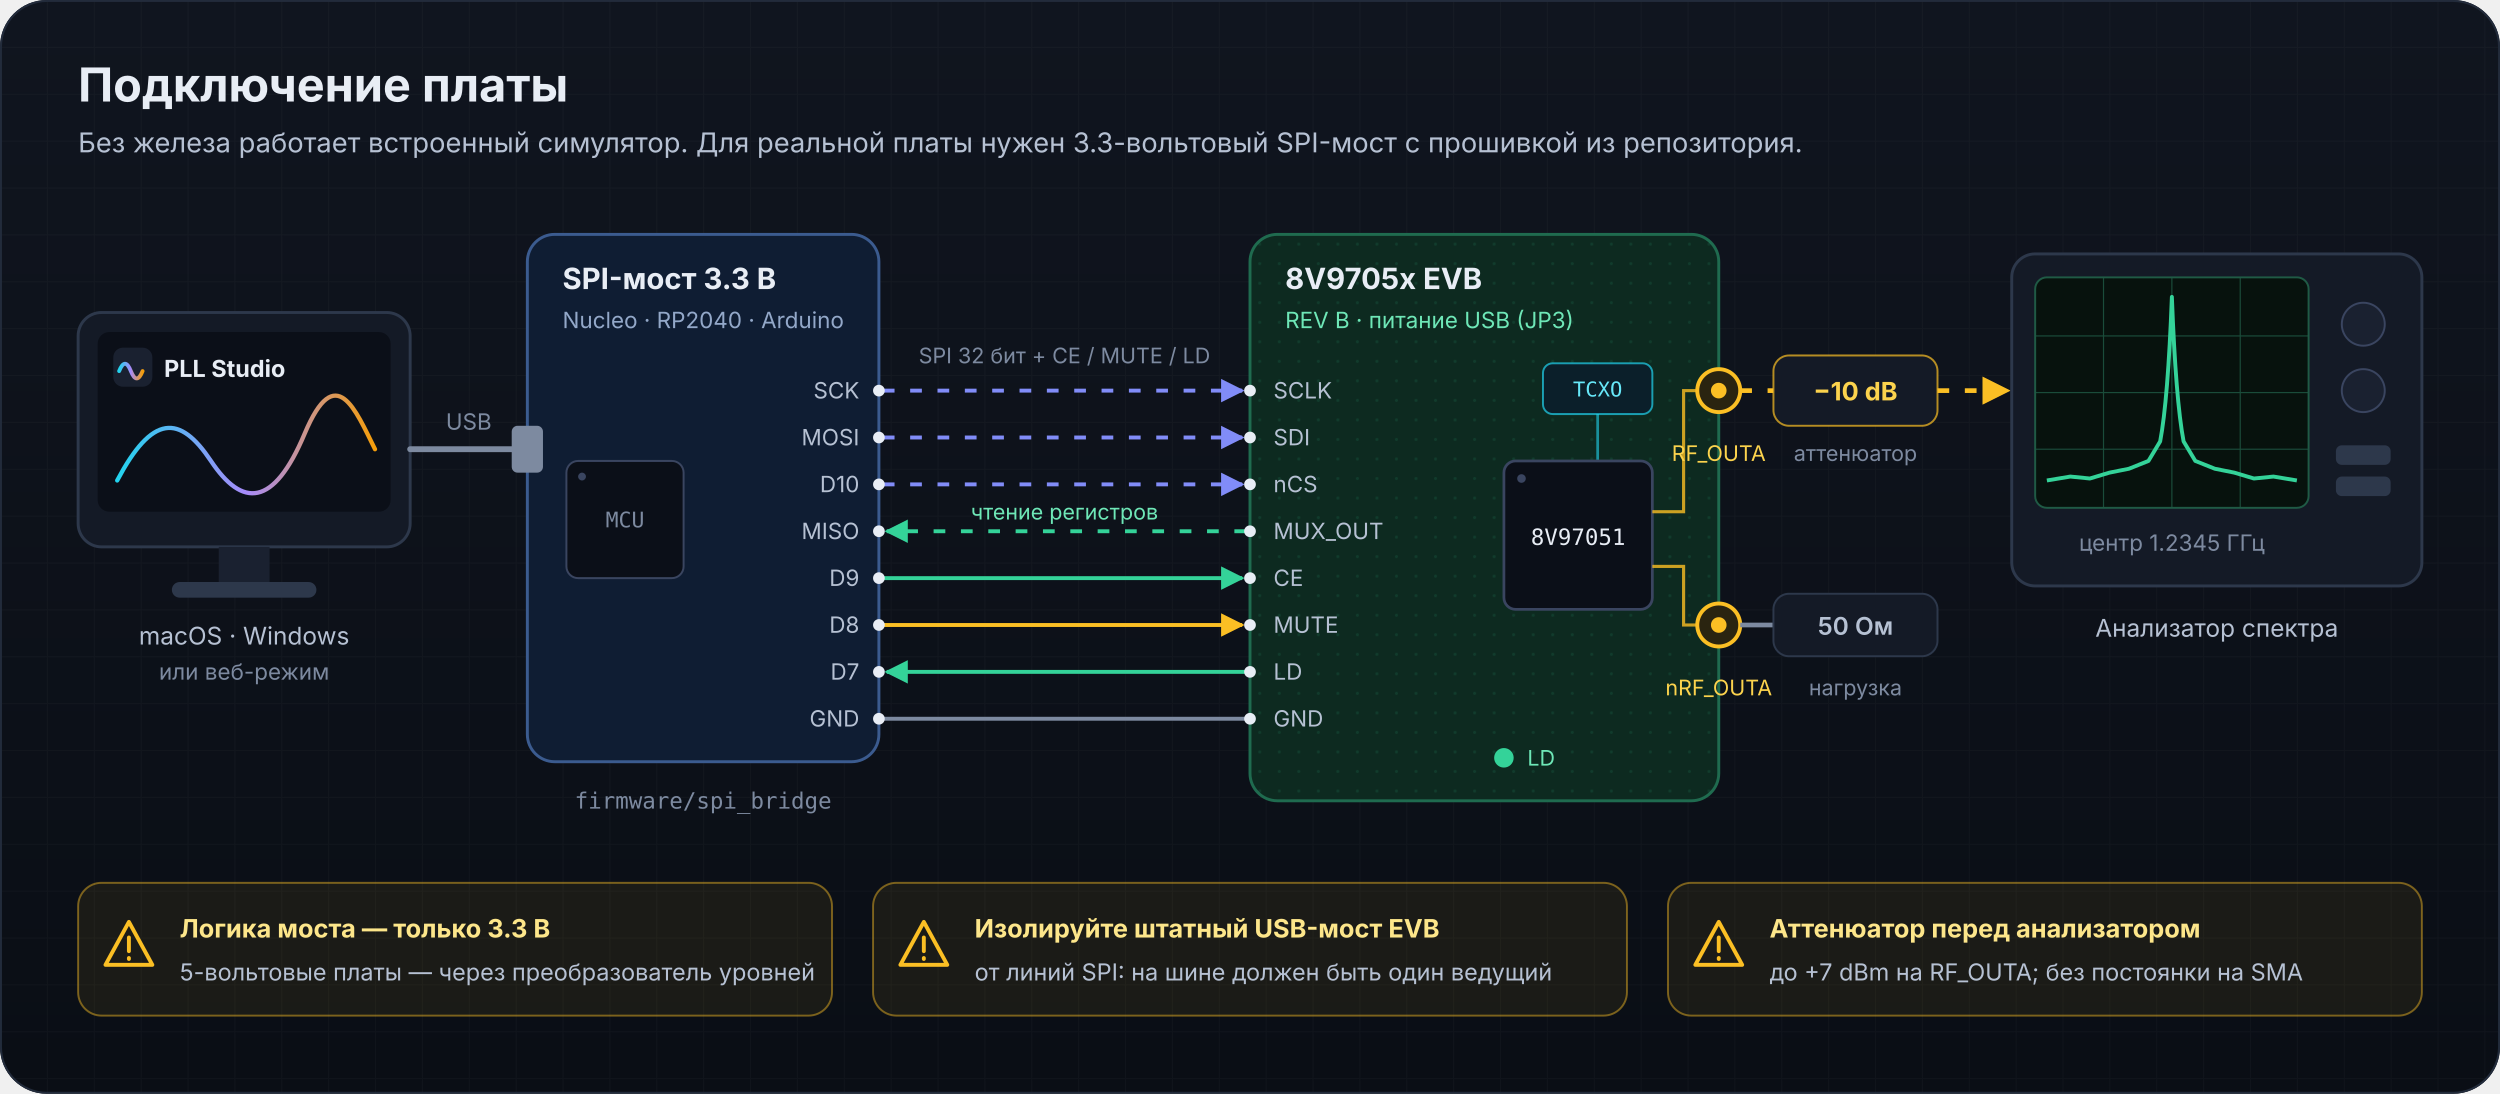
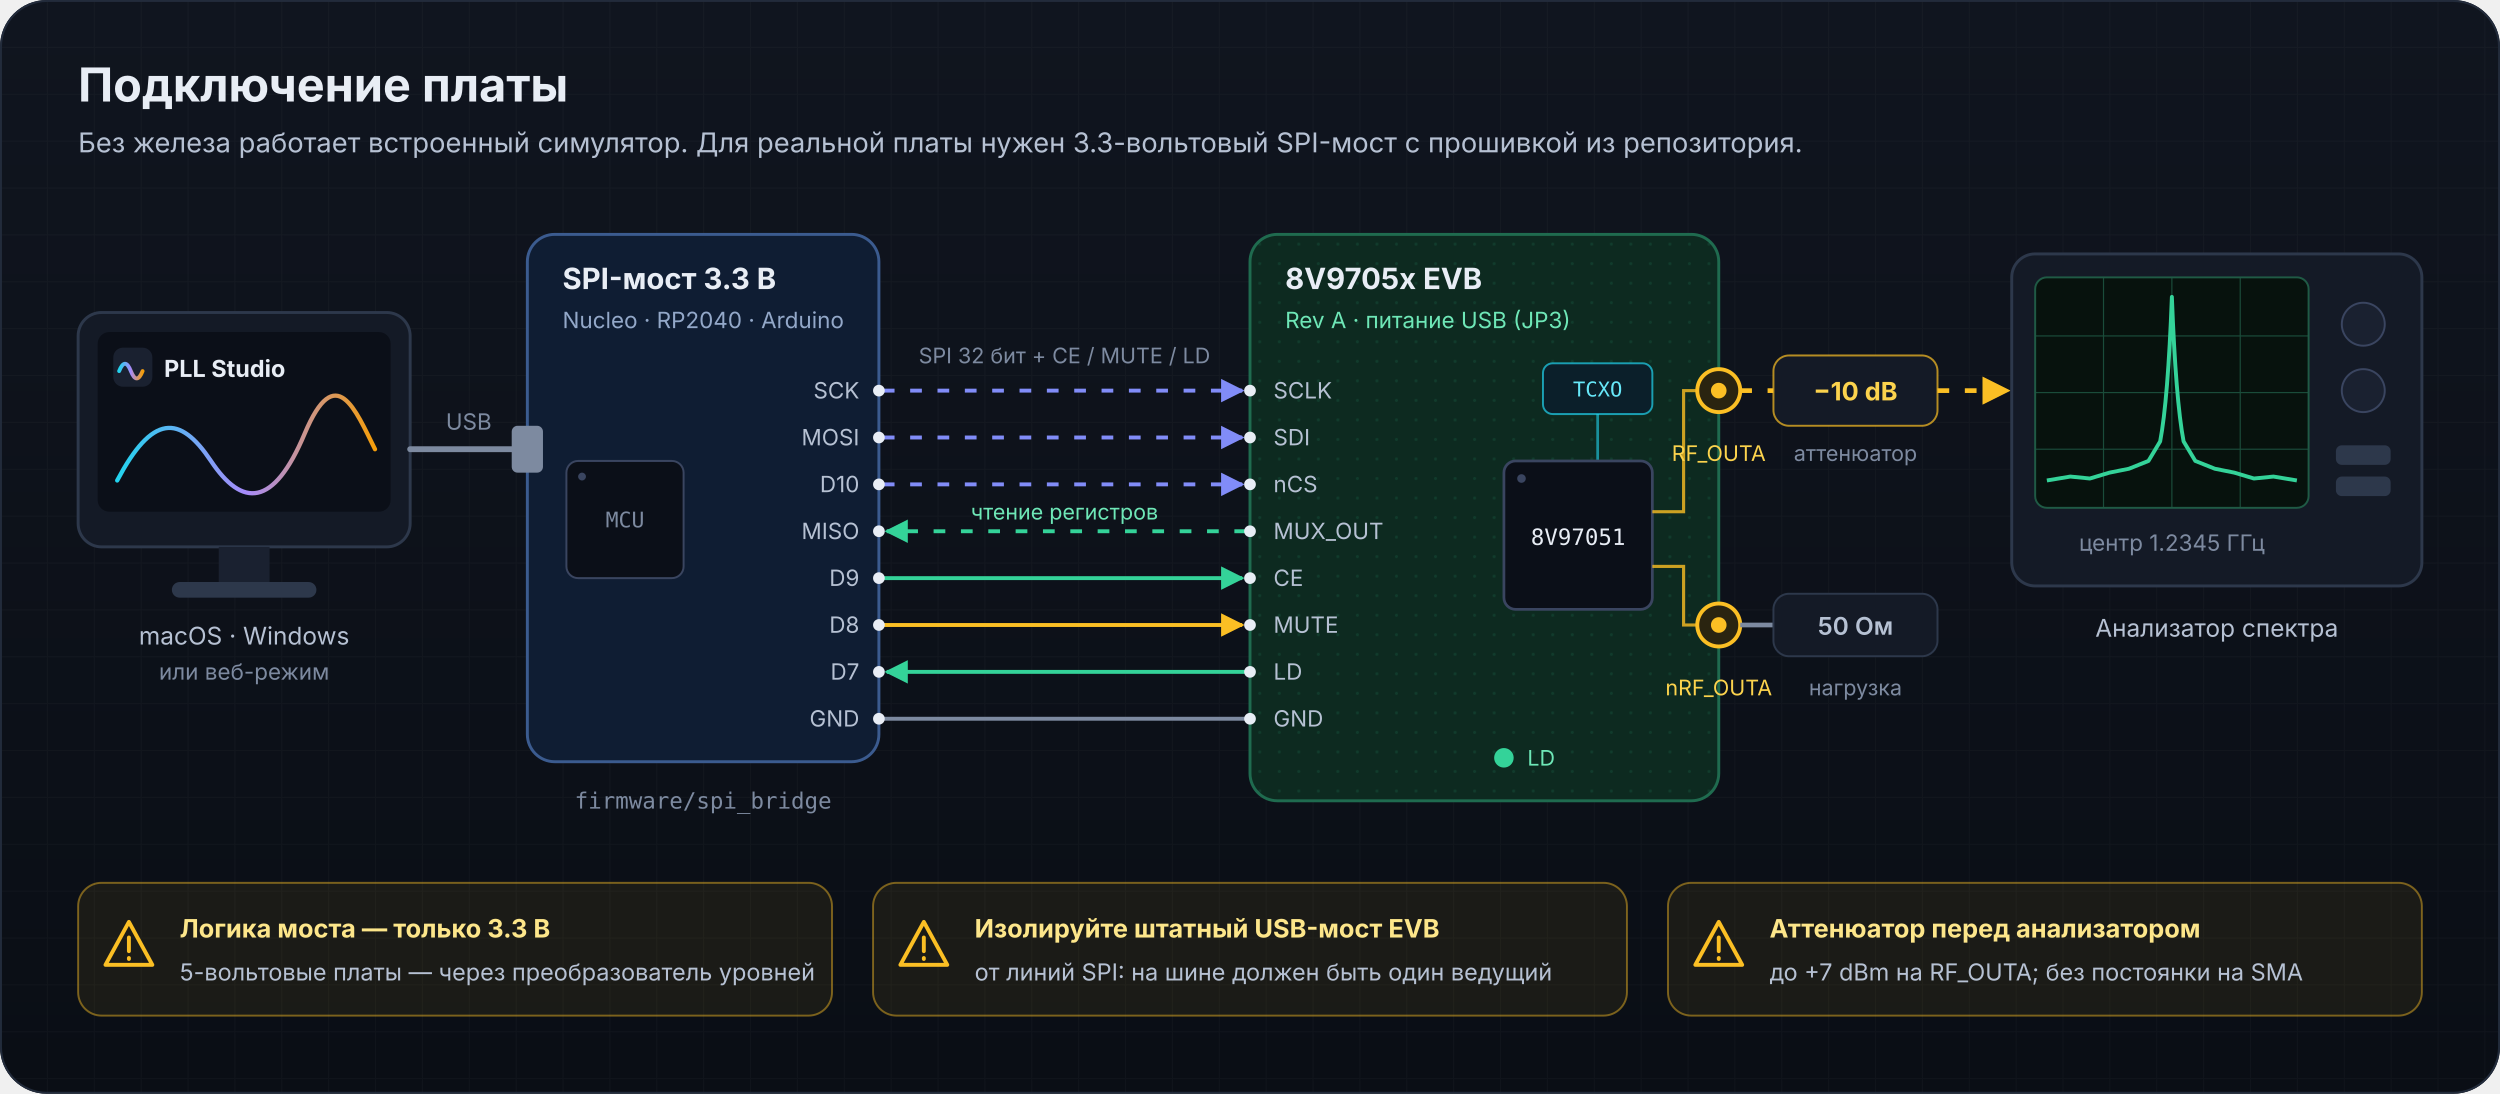
<svg xmlns="http://www.w3.org/2000/svg" width="1280" height="560" viewBox="0 0 1280 560" role="img" aria-label="Подключение: компьютер с PLL Studio, USB, SPI-мост 3.3 В, плата 8V9705x EVB, аттенюатор и анализатор спектра">
  <defs>
    <linearGradient id="bg" x1="0" y1="0" x2="0" y2="1">
      <stop offset="0" stop-color="#10151f" />
      <stop offset="1" stop-color="#0a0e15" />
    </linearGradient>
    <pattern id="grid" width="24" height="24" patternUnits="userSpaceOnUse">
      <path d="M24 0H0V24" fill="none" stroke="#ffffff" stroke-opacity="0.025" />
    </pattern>
    <pattern id="pcb" width="10" height="10" patternUnits="userSpaceOnUse">
      <circle cx="5" cy="5" r="0.8" fill="#34d399" fill-opacity="0.10" />
    </pattern>
    <linearGradient id="wave" x1="0" y1="0" x2="1" y2="0">
      <stop offset="0" stop-color="#22d3ee" />
      <stop offset="0.5" stop-color="#a78bfa" />
      <stop offset="1" stop-color="#f59e0b" />
    </linearGradient>
    <marker id="aI" viewBox="0 0 10 10" refX="9" refY="5" markerWidth="6" markerHeight="6" orient="auto">
      <path d="M0 0L10 5L0 10z" fill="#818cf8" />
    </marker>
    <marker id="aG" viewBox="0 0 10 10" refX="9" refY="5" markerWidth="6" markerHeight="6" orient="auto">
      <path d="M0 0L10 5L0 10z" fill="#34d399" />
    </marker>
    <marker id="aA" viewBox="0 0 10 10" refX="9" refY="5" markerWidth="6" markerHeight="6" orient="auto">
      <path d="M0 0L10 5L0 10z" fill="#fbbf24" />
    </marker>
    <clipPath id="card">
      <rect width="1280" height="560" rx="24" />
    </clipPath>
  </defs>
  <style>
    .t{font-family:Inter,-apple-system,BlinkMacSystemFont,"Segoe UI",Roboto,Helvetica,Arial,sans-serif}
    .m{font-family:"JetBrains Mono",ui-monospace,"SF Mono",Menlo,Consolas,monospace}
    .flow{stroke-dasharray:6 8;animation:flow 1.2s linear infinite}
    @keyframes flow{to{stroke-dashoffset:-28}}
    @media (prefers-reduced-motion:reduce){.flow{animation:none}}
    .pin{font-size:11.5px}
  </style>
  <g clip-path="url(#card)">
    <rect width="1280" height="560" fill="url(#bg)" />
    <rect width="1280" height="560" fill="url(#grid)" />
  </g>
  <rect x="0.5" y="0.5" width="1279" height="559" rx="23.5" fill="none" stroke="#222b3b" />
  <text class="t" x="40" y="52" font-size="24" font-weight="700" fill="#e8edf5">Подключение платы</text>
  <text class="t" x="40" y="78" font-size="14" fill="#b6c1d3">Без железа работает встроенный симулятор. Для реальной платы нужен 3.3-вольтовый SPI-мост с прошивкой из репозитория.</text>
  <rect x="40" y="160" width="170" height="120" rx="12" fill="#141a26" stroke="#2d384b" stroke-width="1.5" />
  <rect x="50" y="170" width="150" height="92" rx="6" fill="#0b0f18" />
  <rect x="58" y="178" width="20" height="20" rx="5" fill="#1a2130" />
  <path d="M61 190c2-5 4-5 6 0s4 5 6 0" fill="none" stroke="url(#wave)" stroke-width="2" stroke-linecap="round" />
  <text class="t" x="84" y="193" font-size="12" font-weight="700" fill="#e8edf5">PLL Studio</text>
  <path d="M60 246C78 212 92 212 108 236S140 260 156 222 182 210 192 230" fill="none" stroke="url(#wave)" stroke-width="2.2" stroke-linecap="round" />
  <rect x="112" y="280" width="26" height="18" fill="#1a2130" />
  <rect x="88" y="298" width="74" height="8" rx="4" fill="#2d384b" />
  <text class="t" x="125" y="330" font-size="12.5" text-anchor="middle" fill="#b6c1d3">macOS · Windows</text>
  <text class="t" x="125" y="348" font-size="11.5" text-anchor="middle" fill="#7d8aa0">или веб-режим</text>
  <path d="M210 230H270" fill="none" stroke="#7d8aa0" stroke-width="3" stroke-linecap="round" />
  <text class="t" x="240" y="220" font-size="11.5" text-anchor="middle" fill="#7d8aa0">USB</text>
  <rect x="270" y="120" width="180" height="270" rx="14" fill="#0f1d33" stroke="#3b5b8f" stroke-width="1.5" />
  <text class="t" x="288" y="148" font-size="15" font-weight="700" fill="#e8edf5">SPI-мост 3.3 В</text>
  <text class="t" x="288" y="168" font-size="11.5" fill="#93a8c9">Nucleo · RP2040 · Arduino</text>
  <rect x="262" y="218" width="16" height="24" rx="3" fill="#7d8aa0" />
  <rect x="290" y="236" width="60" height="60" rx="6" fill="#0b0f18" stroke="#3a4560" />
  <circle cx="298" cy="244" r="2" fill="#3a4560" />
  <text class="m" x="320" y="270" font-size="11" text-anchor="middle" fill="#7d8aa0">MCU</text>
  <text class="m" x="360" y="414" font-size="11.5" text-anchor="middle" fill="#7d8aa0">firmware/spi_bridge</text>
  <g class="t pin" text-anchor="end" fill="#b6c1d3">
    <text x="440" y="204">SCK</text>
    <text x="440" y="228">MOSI</text>
    <text x="440" y="252">D10</text>
    <text x="440" y="276">MISO</text>
    <text x="440" y="300">D9</text>
    <text x="440" y="324">D8</text>
    <text x="440" y="348">D7</text>
    <text x="440" y="372">GND</text>
  </g>
  <rect x="640" y="120" width="240" height="290" rx="14" fill="#0d2a20" stroke="#1f6b4f" stroke-width="1.5" />
  <rect x="640" y="120" width="240" height="290" rx="14" fill="url(#pcb)" />
  <text class="t" x="658" y="148" font-size="15" font-weight="700" fill="#e8edf5">8V9705x EVB</text>
-   <text class="t" x="658" y="168" font-size="11.5" fill="#6ee7b7">REV B · питание USB (JP3)</text>
+   <text class="t" x="658" y="168" font-size="11.5" fill="#6ee7b7">Rev A · питание USB (JP3)</text>
  <rect x="790" y="186" width="56" height="26" rx="5" fill="#0b1f2a" stroke="#22d3ee" stroke-opacity="0.7" />
  <text class="m" x="818" y="203" font-size="10.5" text-anchor="middle" fill="#67e8f9">TCXO</text>
  <path d="M818 212V236" stroke="#22d3ee" stroke-opacity="0.6" stroke-width="1.4" />
  <rect x="770" y="236" width="76" height="76" rx="6" fill="#0b0f18" stroke="#3a4560" stroke-width="1.4" />
  <circle cx="779" cy="245" r="2.2" fill="#3a4560" />
  <text class="m" x="808" y="279" font-size="11.5" text-anchor="middle" fill="#e8edf5">8V97051</text>
  <path d="M846 262H862V200H872M846 290H862V320H872" fill="none" stroke="#fbbf24" stroke-opacity="0.8" stroke-width="1.6" />
  <circle cx="880" cy="200" r="11" fill="#2a2410" stroke="#fbbf24" stroke-width="2" />
  <circle cx="880" cy="200" r="4" fill="#fbbf24" />
  <circle cx="880" cy="320" r="11" fill="#2a2410" stroke="#fbbf24" stroke-width="2" />
  <circle cx="880" cy="320" r="4" fill="#fbbf24" />
  <circle cx="770" cy="388" r="5" fill="#34d399" />
  <text class="t" x="782" y="392" font-size="11" fill="#6ee7b7">LD</text>
  <g class="t pin" fill="#b6c1d3">
    <text x="652" y="204">SCLK</text>
    <text x="652" y="228">SDI</text>
    <text x="652" y="252">nCS</text>
    <text x="652" y="276">MUX_OUT</text>
    <text x="652" y="300">CE</text>
    <text x="652" y="324">MUTE</text>
    <text x="652" y="348">LD</text>
    <text x="652" y="372">GND</text>
  </g>
  <g fill="none" stroke-width="2">
    <path class="flow" d="M452 200H636" stroke="#818cf8" marker-end="url(#aI)" />
    <path class="flow" d="M452 224H636" stroke="#818cf8" marker-end="url(#aI)" />
    <path class="flow" d="M452 248H636" stroke="#818cf8" marker-end="url(#aI)" />
    <path class="flow" d="M638 272H454" stroke="#34d399" marker-end="url(#aG)" />
    <path d="M452 296H636" stroke="#34d399" marker-end="url(#aG)" />
    <path d="M452 320H636" stroke="#fbbf24" marker-end="url(#aA)" />
    <path d="M638 344H454" stroke="#34d399" marker-end="url(#aG)" />
    <path d="M452 368H638" stroke="#7d8aa0" />
  </g>
  <g fill="#e8edf5">
    <circle cx="450" cy="200" r="3" />
    <circle cx="450" cy="224" r="3" />
    <circle cx="450" cy="248" r="3" />
    <circle cx="450" cy="272" r="3" />
    <circle cx="450" cy="296" r="3" />
    <circle cx="450" cy="320" r="3" />
    <circle cx="450" cy="344" r="3" />
    <circle cx="450" cy="368" r="3" />
    <circle cx="640" cy="200" r="3" />
    <circle cx="640" cy="224" r="3" />
    <circle cx="640" cy="248" r="3" />
    <circle cx="640" cy="272" r="3" />
    <circle cx="640" cy="296" r="3" />
    <circle cx="640" cy="320" r="3" />
    <circle cx="640" cy="344" r="3" />
    <circle cx="640" cy="368" r="3" />
  </g>
  <g class="t" font-size="11" fill="#7d8aa0" text-anchor="middle">
    <text x="545" y="186">SPI 32 бит + CE / MUTE / LD</text>
    <text x="545" y="266" fill="#6ee7b7">чтение регистров</text>
  </g>
  <path class="flow" d="M891 200H908" fill="none" stroke="#fbbf24" stroke-width="2.4" />
  <rect x="908" y="182" width="84" height="36" rx="8" fill="#141a26" stroke="#fbbf24" stroke-opacity="0.7" />
  <text class="t" x="950" y="205" font-size="13" font-weight="700" text-anchor="middle" fill="#fcd34d">−10 dB</text>
  <path class="flow" d="M992 200H1028" fill="none" stroke="#fbbf24" stroke-width="2.4" marker-end="url(#aA)" />
  <text class="t" x="880" y="236" font-size="11" text-anchor="middle" fill="#fcd34d">RF_OUTA</text>
  <text class="t" x="950" y="236" font-size="11" text-anchor="middle" fill="#7d8aa0">аттенюатор</text>
  <path d="M891 320H908" fill="none" stroke="#7d8aa0" stroke-width="2.4" />
  <rect x="908" y="304" width="84" height="32" rx="8" fill="#141a26" stroke="#2d384b" />
  <text class="t" x="950" y="325" font-size="12.5" font-weight="600" text-anchor="middle" fill="#b6c1d3">50 Ом</text>
  <text class="t" x="880" y="356" font-size="11" text-anchor="middle" fill="#fcd34d">nRF_OUTA</text>
  <text class="t" x="950" y="356" font-size="11" text-anchor="middle" fill="#7d8aa0">нагрузка</text>
  <rect x="1030" y="130" width="210" height="170" rx="12" fill="#141a26" stroke="#2d384b" stroke-width="1.5" />
  <rect x="1042" y="142" width="140" height="118" rx="6" fill="#07120d" stroke="#1f5a45" />
  <g stroke="#1f5a45" stroke-width="0.6" opacity="0.8">
    <path d="M1042 172H1182M1042 201H1182M1042 230H1182M1077 142V260M1112 142V260M1147 142V260" />
  </g>
  <path d="M1048 246L1060 244L1070 245L1080 242L1090 240L1100 236L1106 226Q1110 205 1112 152Q1114 205 1118 226L1124 236L1134 240L1144 242L1154 245L1164 244L1176 246" fill="none" stroke="#34d399" stroke-width="2" stroke-linejoin="round" />
  <circle cx="1210" cy="166" r="11" fill="#1a2130" stroke="#3a4560" />
  <circle cx="1210" cy="200" r="11" fill="#1a2130" stroke="#3a4560" />
  <rect x="1196" y="228" width="28" height="10" rx="3" fill="#2d384b" />
  <rect x="1196" y="244" width="28" height="10" rx="3" fill="#2d384b" />
  <text class="t" x="1112" y="282" font-size="11.5" text-anchor="middle" fill="#7d8aa0">центр 1.2345 ГГц</text>
  <text class="t" x="1135" y="326" font-size="12.5" text-anchor="middle" fill="#b6c1d3">Анализатор спектра</text>
  <g class="t">
    <rect x="40" y="452" width="386" height="68" rx="12" fill="#fbbf24" fill-opacity="0.07" stroke="#fbbf24" stroke-opacity="0.45" />
    <path d="M66 472L78 494H54Z" fill="none" stroke="#fbbf24" stroke-width="2" stroke-linejoin="round" />
    <path d="M66 480V487M66 490.5V491" stroke="#fbbf24" stroke-width="2" stroke-linecap="round" />
    <text x="92" y="480" font-size="13" font-weight="700" fill="#fde68a">Логика моста — только 3.3 В</text>
    <text x="92" y="502" font-size="12" fill="#b6c1d3">5-вольтовые платы — через преобразователь уровней</text>
    <rect x="447" y="452" width="386" height="68" rx="12" fill="#fbbf24" fill-opacity="0.07" stroke="#fbbf24" stroke-opacity="0.45" />
    <path d="M473 472L485 494H461Z" fill="none" stroke="#fbbf24" stroke-width="2" stroke-linejoin="round" />
    <path d="M473 480V487M473 490.5V491" stroke="#fbbf24" stroke-width="2" stroke-linecap="round" />
    <text x="499" y="480" font-size="13" font-weight="700" fill="#fde68a">Изолируйте штатный USB-мост EVB</text>
    <text x="499" y="502" font-size="12" fill="#b6c1d3">от линий SPI: на шине должен быть один ведущий</text>
    <rect x="854" y="452" width="386" height="68" rx="12" fill="#fbbf24" fill-opacity="0.07" stroke="#fbbf24" stroke-opacity="0.45" />
    <path d="M880 472L892 494H868Z" fill="none" stroke="#fbbf24" stroke-width="2" stroke-linejoin="round" />
    <path d="M880 480V487M880 490.5V491" stroke="#fbbf24" stroke-width="2" stroke-linecap="round" />
    <text x="906" y="480" font-size="13" font-weight="700" fill="#fde68a">Аттенюатор перед анализатором</text>
    <text x="906" y="502" font-size="12" fill="#b6c1d3">до +7 dBm на RF_OUTA; без постоянки на SMA</text>
  </g>
</svg>
